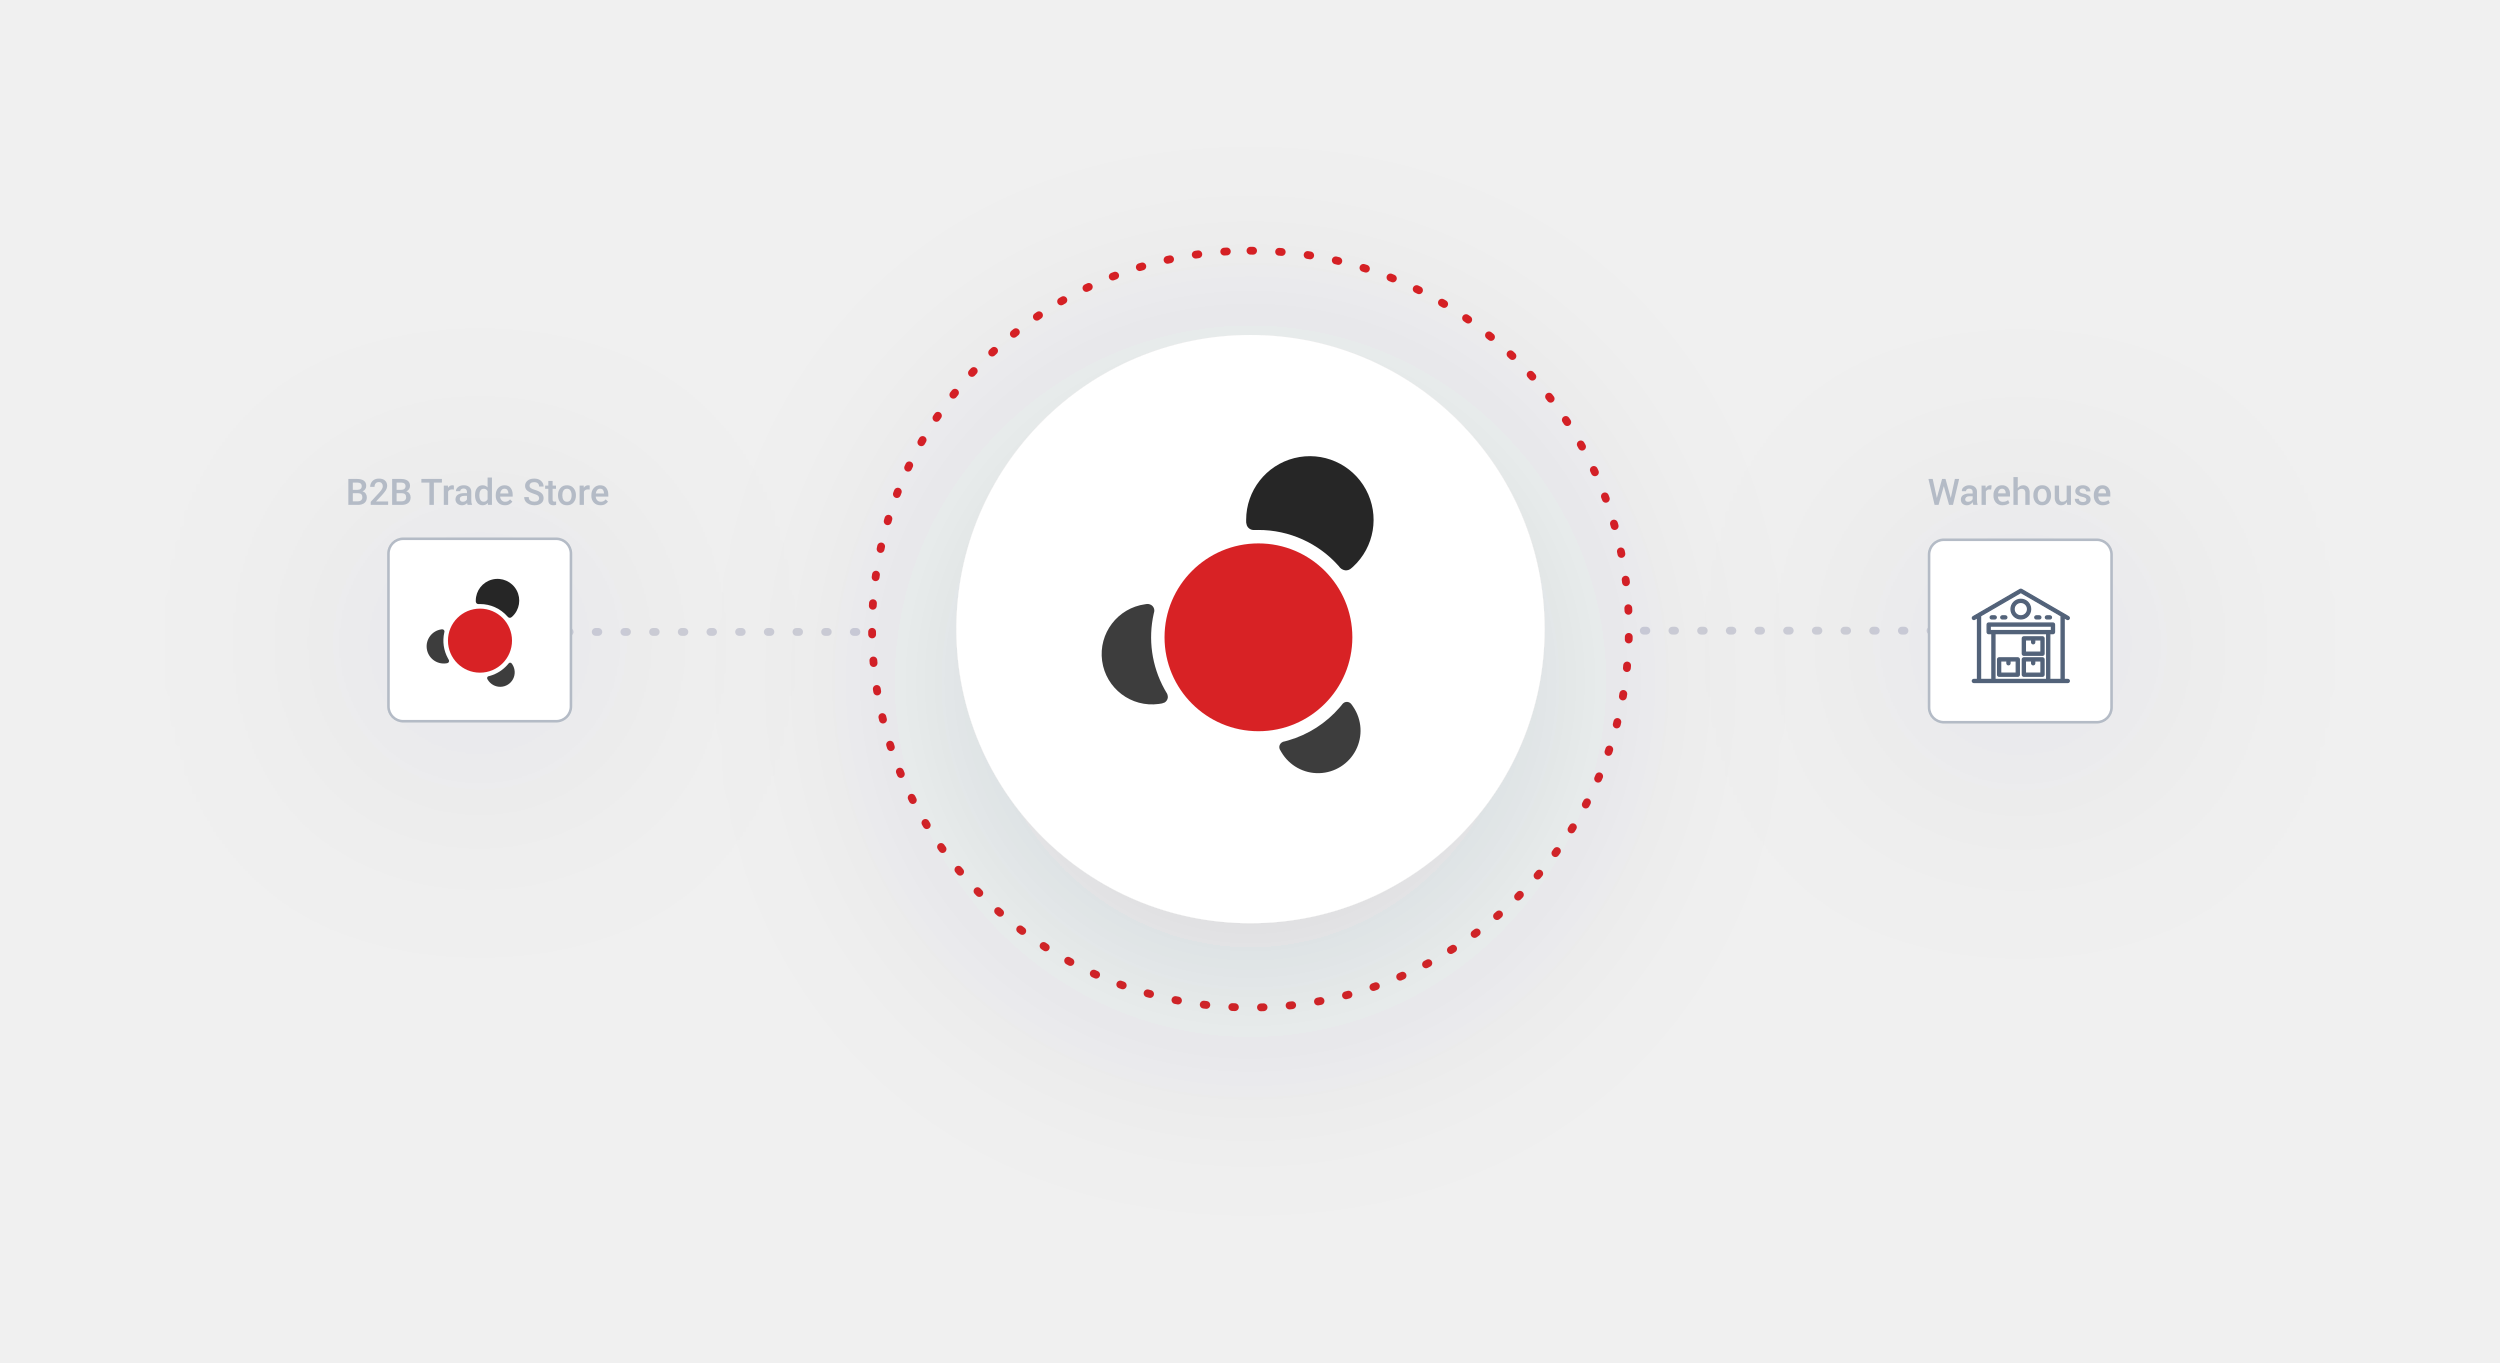
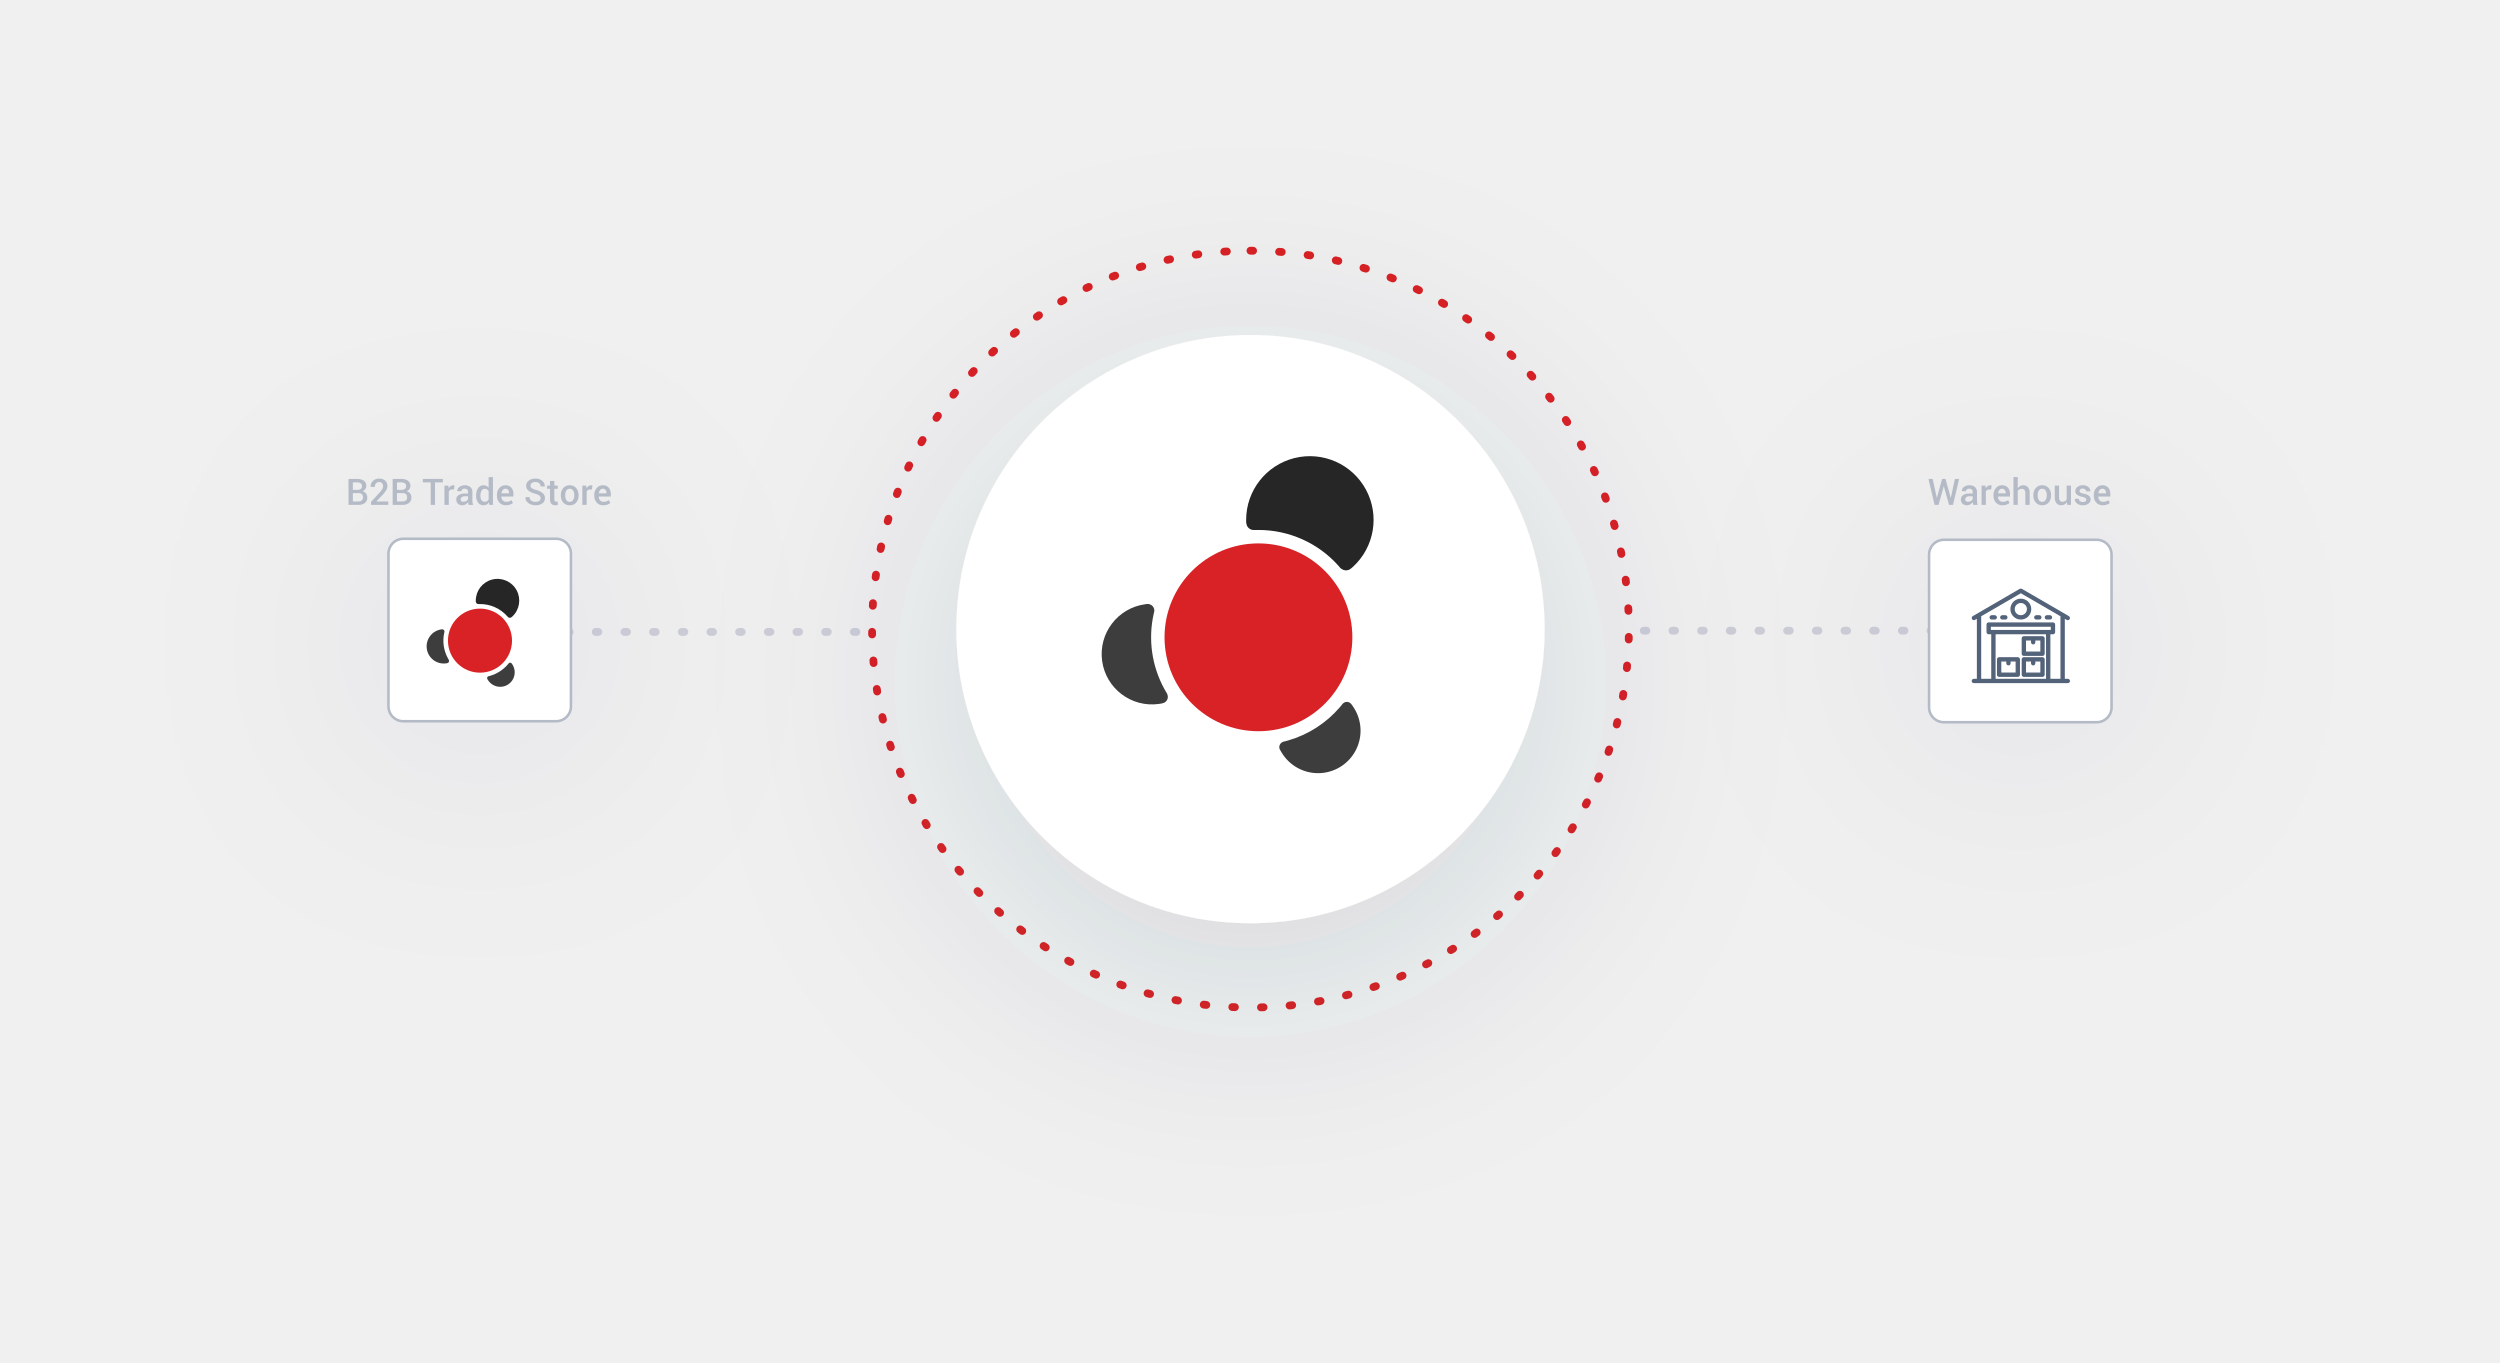
<svg xmlns="http://www.w3.org/2000/svg" width="958.928" height="522.615" viewBox="0 0 958.928 522.615">
  <defs>
    <filter id="Path_4453" x="218.336" y="0" width="522.615" height="522.615" filterUnits="userSpaceOnUse">
      <feOffset dy="20" input="SourceAlpha" />
      <feGaussianBlur stdDeviation="49.5" result="blur" />
      <feFlood flood-color="#3c485a" flood-opacity="0.149" />
      <feComposite operator="in" in2="blur" />
      <feComposite in="SourceGraphic" />
    </filter>
    <filter id="Path_4454" x="0" y="62.648" width="368" height="368" filterUnits="userSpaceOnUse">
      <feOffset dy="5" input="SourceAlpha" />
      <feGaussianBlur stdDeviation="49.5" result="blur-2" />
      <feFlood flood-color="#3c485a" flood-opacity="0.102" />
      <feComposite operator="in" in2="blur-2" />
      <feComposite in="SourceGraphic" />
    </filter>
    <filter id="Path_4455" x="590.928" y="63.029" width="368" height="368" filterUnits="userSpaceOnUse">
      <feOffset dy="5" input="SourceAlpha" />
      <feGaussianBlur stdDeviation="49.5" result="blur-3" />
      <feFlood flood-color="#3c485a" flood-opacity="0.102" />
      <feComposite operator="in" in2="blur-3" />
      <feComposite in="SourceGraphic" />
    </filter>
  </defs>
  <g id="Group_3575" data-name="Group 3575" transform="translate(-242.328 -1366.336)">
    <path id="Path_4456" data-name="Path 4456" d="M0,0H128" transform="translate(448.828 1608.725)" fill="none" stroke="#cccdd7" stroke-linecap="round" stroke-width="3" stroke-dasharray="1 10" />
    <path id="Path_4457" data-name="Path 4457" d="M0,0H128" transform="translate(994.823 1608.244) rotate(180)" fill="none" stroke="#cccdd7" stroke-linecap="round" stroke-width="3" stroke-dasharray="1 10" />
    <path id="Path_4452" data-name="Path 4452" d="M145.144,0A145.144,145.144,0,1,1,0,145.144,145.144,145.144,0,0,1,145.144,0Z" transform="translate(576.828 1462.5)" fill="none" stroke="#d82125" stroke-linecap="round" stroke-width="3" stroke-dasharray="1 10" />
    <g transform="matrix(1, 0, 0, 1, 242.33, 1366.34)" filter="url(#Path_4453)">
      <path id="Path_4453-2" data-name="Path 4453" d="M112.808,0A112.808,112.808,0,1,1,0,112.808,112.808,112.808,0,0,1,112.808,0Z" transform="translate(366.84 128.5)" fill="#fff" />
    </g>
    <g id="Group_3109" data-name="Group 3109" transform="translate(664.992 1541.316)">
      <path id="Path_1150" data-name="Path 1150" d="M580.378,215.772c-.02.078-.038.157-.055.236a41.281,41.281,0,0,0,4.109,29.056c.209.375.431.74.641,1.113a3.156,3.156,0,0,1,.635,2.166,2.678,2.678,0,0,1-1.189,1.8,5.537,5.537,0,0,1-1.038.368c-.406.073-.815.147-1.229.2a19.3,19.3,0,0,1-5.236-38.244c.052-.006.1-.01.154-.021a2.858,2.858,0,0,1,2.16.306,2.506,2.506,0,0,1,1.046,3.014" transform="translate(-560.432 -155.676)" fill="#3d3d3d" />
      <ellipse id="Ellipse_123" data-name="Ellipse 123" cx="36.023" cy="36.023" rx="36.023" ry="36.023" transform="translate(24.016 33.45)" fill="#d82225" />
      <path id="Path_1151" data-name="Path 1151" d="M606.015,197c.8-.045.965-.026,1.774-.026a41.072,41.072,0,0,1,30.821,13.875,3.538,3.538,0,0,0,2.415,1.605,2.969,2.969,0,0,0,2.439-.845l.587-.5a24.442,24.442,0,1,0-40.978-18,4.842,4.842,0,0,0,.245,2.05,2.84,2.84,0,0,0,2.7,1.835" transform="translate(-547.751 -168.675)" fill="#262626" />
      <path id="Path_1152" data-name="Path 1152" d="M640.66,242.385q.315.42.6.863A16.3,16.3,0,1,1,613.68,260.6c-.131-.214-.25-.436-.379-.653a2.176,2.176,0,0,1-.291-2.076,2.328,2.328,0,0,1,1.928-1.412,12.615,12.615,0,0,0,1.34-.362,41.185,41.185,0,0,0,19.807-12.728c.258-.3.5-.614.76-.911a2.69,2.69,0,0,1,1.212-1.026,2.115,2.115,0,0,1,1.863.206A2.526,2.526,0,0,1,640.66,242.385Z" transform="translate(-544.832 -147.062)" fill="#3d3d3d" />
    </g>
    <g transform="matrix(1, 0, 0, 1, 242.33, 1366.34)" filter="url(#Path_4454)">
      <path id="Path_4454-2" data-name="Path 4454" d="M5.669,0H64.331A5.669,5.669,0,0,1,70,5.669V64.331A5.669,5.669,0,0,1,64.331,70H5.669A5.669,5.669,0,0,1,0,64.331V5.669A5.669,5.669,0,0,1,5.669,0Z" transform="translate(149 206.65)" fill="#fff" stroke="#b4bbc6" stroke-width="1" />
    </g>
    <g transform="matrix(1, 0, 0, 1, 242.33, 1366.34)" filter="url(#Path_4455)">
      <path id="Path_4455-2" data-name="Path 4455" d="M5.669,0H64.331A5.669,5.669,0,0,1,70,5.669V64.331A5.669,5.669,0,0,1,64.331,70H5.669A5.669,5.669,0,0,1,0,64.331V5.669A5.669,5.669,0,0,1,5.669,0Z" transform="translate(739.93 207.03)" fill="#fff" stroke="#b4bbc6" stroke-width="1" />
    </g>
-     <text id="B2B_Trade_Store" data-name="B2B Trade Store" transform="translate(426 1560)" fill="#b4bbc6" font-size="14" font-family="Roboto-Medium, Roboto" font-weight="500">
-       <tspan x="-51.075" y="0">B2B Trade Store</tspan>
-     </text>
+     <path id="Path_4791" data-name="Path 4791" d="M-49.988,0V-9.953h3.309a4.3,4.3,0,0,1,2.584.68,2.357,2.357,0,0,1,.93,2.034,2,2,0,0,1-.39,1.21,2.3,2.3,0,0,1-1.08.793,2.219,2.219,0,0,1,1.367.854,2.519,2.519,0,0,1,.479,1.524,2.558,2.558,0,0,1-.916,2.129A3.963,3.963,0,0,1-46.235,0Zm1.661-4.525v3.2h2.092a2,2,0,0,0,1.326-.393,1.407,1.407,0,0,0,.465-1.138,1.788,1.788,0,0,0-.39-1.23,1.549,1.549,0,0,0-1.217-.437Zm0-1.237h1.832a1.873,1.873,0,0,0,1.22-.366,1.261,1.261,0,0,0,.448-1.036,1.291,1.291,0,0,0-.472-1.1,2.254,2.254,0,0,0-1.381-.359h-1.647ZM-34.75,0h-6.61V-1.142l3.24-3.534A7.866,7.866,0,0,0-37.027-6.1a2.286,2.286,0,0,0,.3-1.09,1.655,1.655,0,0,0-.39-1.121,1.32,1.32,0,0,0-1.053-.451,1.622,1.622,0,0,0-1.3.492,2.007,2.007,0,0,0-.424,1.354H-41.5l-.014-.041a2.925,2.925,0,0,1,.868-2.232,3.337,3.337,0,0,1,2.475-.906A3.158,3.158,0,0,1-35.9-9.3a2.728,2.728,0,0,1,.834,2.071A3.06,3.06,0,0,1-35.547-5.6a13.766,13.766,0,0,1-1.494,1.894l-2.215,2.338.021.041h4.484Zm1.688,0V-9.953h3.309a4.3,4.3,0,0,1,2.584.68,2.357,2.357,0,0,1,.93,2.034,2,2,0,0,1-.39,1.21,2.3,2.3,0,0,1-1.08.793,2.219,2.219,0,0,1,1.367.854,2.519,2.519,0,0,1,.479,1.524A2.558,2.558,0,0,1-26.78-.728,3.963,3.963,0,0,1-29.309,0ZM-31.4-4.525v3.2h2.092a2,2,0,0,0,1.326-.393,1.407,1.407,0,0,0,.465-1.138,1.788,1.788,0,0,0-.39-1.23,1.549,1.549,0,0,0-1.217-.437Zm0-1.237h1.832a1.873,1.873,0,0,0,1.22-.366A1.261,1.261,0,0,0-27.9-7.164a1.291,1.291,0,0,0-.472-1.1,2.254,2.254,0,0,0-1.381-.359H-31.4Zm17.6-2.857h-3.008V0h-1.661V-8.62h-3.008V-9.953h7.677ZM-9.512-5.9l-.711-.027a1.49,1.49,0,0,0-.81.205,1.351,1.351,0,0,0-.5.581V0H-13.2V-7.4h1.518l.109,1.073a2.372,2.372,0,0,1,.721-.889,1.679,1.679,0,0,1,1.015-.321,1.548,1.548,0,0,1,.28.024,2.047,2.047,0,0,1,.239.058ZM-3.9,0q-.089-.28-.147-.547a3.909,3.909,0,0,1-.079-.533,2.935,2.935,0,0,1-.9.872A2.287,2.287,0,0,1-6.272.144,2.459,2.459,0,0,1-8.046-.451a2.16,2.16,0,0,1-.619-1.634,1.93,1.93,0,0,1,.848-1.671,4.093,4.093,0,0,1,2.386-.6h1.292V-5a1.2,1.2,0,0,0-.342-.909,1.356,1.356,0,0,0-.978-.328,1.384,1.384,0,0,0-.9.273.868.868,0,0,0-.335.7H-8.3L-8.3-5.3A1.832,1.832,0,0,1-7.52-6.856a3.317,3.317,0,0,1,2.164-.677,3.164,3.164,0,0,1,2.085.656A2.31,2.31,0,0,1-2.478-4.99V-1.7a6.064,6.064,0,0,0,.062.878,4.664,4.664,0,0,0,.2.824ZM-5.937-1.189A2.088,2.088,0,0,0-4.806-1.5a1.583,1.583,0,0,0,.667-.718V-3.315H-5.458a1.666,1.666,0,0,0-1.135.359A1.09,1.09,0,0,0-7-2.112a.861.861,0,0,0,.277.673A1.14,1.14,0,0,0-5.937-1.189ZM-1.042-3.6A4.878,4.878,0,0,1-.284-6.45,2.454,2.454,0,0,1,1.849-7.533a2.333,2.333,0,0,1,1.077.243A2.437,2.437,0,0,1,3.75-6.6v-4.067H5.411V0H4.016L3.852-.916A2.445,2.445,0,0,1,3-.126a2.4,2.4,0,0,1-1.162.27A2.517,2.517,0,0,1-.284-.848a4.17,4.17,0,0,1-.759-2.6Zm1.661.144a2.979,2.979,0,0,0,.393,1.634,1.376,1.376,0,0,0,1.248.608,1.668,1.668,0,0,0,.892-.226,1.717,1.717,0,0,0,.6-.643V-5.3a1.749,1.749,0,0,0-.6-.639,1.626,1.626,0,0,0-.875-.229,1.339,1.339,0,0,0-1.251.714A3.769,3.769,0,0,0,.619-3.6Zm9.748,3.6A3.216,3.216,0,0,1,7.861-.885a3.782,3.782,0,0,1-.933-2.642V-3.8a3.927,3.927,0,0,1,.926-2.676,2.93,2.93,0,0,1,2.321-1.056,2.891,2.891,0,0,1,2.293.906,3.549,3.549,0,0,1,.8,2.43v.978H8.651l-.014.034a2.329,2.329,0,0,0,.516,1.442,1.632,1.632,0,0,0,1.316.561,3.557,3.557,0,0,0,1.148-.164,3.763,3.763,0,0,0,.923-.472l.533,1.087a3.441,3.441,0,0,1-1.107.622A4.64,4.64,0,0,1,10.367.144ZM10.175-6.2a1.246,1.246,0,0,0-1.012.489,2.407,2.407,0,0,0-.492,1.241l.014.034h2.933v-.171a1.77,1.77,0,0,0-.359-1.148A1.31,1.31,0,0,0,10.175-6.2ZM23.7-2.557a1.282,1.282,0,0,0-.461-1.019,4.334,4.334,0,0,0-1.63-.711,6.9,6.9,0,0,1-2.567-1.159,2.307,2.307,0,0,1-.9-1.89,2.414,2.414,0,0,1,.995-1.982A4.039,4.039,0,0,1,21.7-10.1a3.826,3.826,0,0,1,2.635.882A2.632,2.632,0,0,1,25.3-7.1l-.014.041H23.69A1.6,1.6,0,0,0,23.17-8.3a2.121,2.121,0,0,0-1.483-.475,2.169,2.169,0,0,0-1.4.4A1.26,1.26,0,0,0,19.8-7.349a1.121,1.121,0,0,0,.53.943,5.867,5.867,0,0,0,1.753.711A5.839,5.839,0,0,1,24.524-4.5a2.5,2.5,0,0,1,.834,1.935,2.335,2.335,0,0,1-.995,1.979,4.3,4.3,0,0,1-2.615.735A4.645,4.645,0,0,1,19.014-.68a2.532,2.532,0,0,1-1.142-2.259l.014-.041h1.6a1.555,1.555,0,0,0,.629,1.357,2.754,2.754,0,0,0,1.634.448,2.406,2.406,0,0,0,1.436-.373A1.182,1.182,0,0,0,23.7-2.557ZM28.96-9.194v1.8h1.326v1.23H28.96v4.088a.891.891,0,0,0,.2.653.718.718,0,0,0,.526.195,1.469,1.469,0,0,0,.267-.024,1.621,1.621,0,0,0,.246-.065L30.375-.1a1.9,1.9,0,0,1-.506.181,2.812,2.812,0,0,1-.608.065,1.9,1.9,0,0,1-1.436-.537,2.35,2.35,0,0,1-.52-1.685V-6.166H26.178V-7.4h1.128v-1.8Zm2.5,5.428a4.029,4.029,0,0,1,.9-2.707,3.111,3.111,0,0,1,2.481-1.06,3.1,3.1,0,0,1,2.5,1.06,3.994,3.994,0,0,1,.909,2.707v.144A4.014,4.014,0,0,1,37.334-.9,3.1,3.1,0,0,1,34.853.144a3.124,3.124,0,0,1-2.5-1.053,4.023,4.023,0,0,1-.9-2.714Zm1.661.144a3.3,3.3,0,0,0,.424,1.764,1.429,1.429,0,0,0,1.313.677,1.436,1.436,0,0,0,1.3-.677,3.221,3.221,0,0,0,.438-1.764v-.144a3.18,3.18,0,0,0-.437-1.743,1.441,1.441,0,0,0-1.312-.69,1.429,1.429,0,0,0-1.3.69,3.282,3.282,0,0,0-.424,1.743ZM43.377-5.9l-.711-.027a1.49,1.49,0,0,0-.81.205,1.351,1.351,0,0,0-.5.581V0H39.693V-7.4H41.21l.109,1.073a2.372,2.372,0,0,1,.721-.889,1.679,1.679,0,0,1,1.015-.321,1.548,1.548,0,0,1,.28.024,2.047,2.047,0,0,1,.239.058ZM47.711.144A3.216,3.216,0,0,1,45.206-.885a3.782,3.782,0,0,1-.933-2.642V-3.8A3.927,3.927,0,0,1,45.2-6.477,2.93,2.93,0,0,1,47.52-7.533a2.891,2.891,0,0,1,2.293.906,3.549,3.549,0,0,1,.8,2.43v.978H46l-.014.034A2.329,2.329,0,0,0,46.5-1.743a1.632,1.632,0,0,0,1.316.561,3.557,3.557,0,0,0,1.148-.164,3.763,3.763,0,0,0,.923-.472l.533,1.087a3.441,3.441,0,0,1-1.107.622A4.64,4.64,0,0,1,47.711.144ZM47.52-6.2a1.246,1.246,0,0,0-1.012.489,2.407,2.407,0,0,0-.492,1.241l.014.034h2.933v-.171A1.77,1.77,0,0,0,48.6-5.756,1.31,1.31,0,0,0,47.52-6.2Z" transform="translate(426 1560)" fill="#b4bbc6" />
    <g id="Group_3613" data-name="Group 3613" transform="translate(916.115 800.797)">
      <g id="Group_2978" data-name="Group 2978" transform="translate(97.586 795.423)">
        <path id="Path_3624" data-name="Path 3624" d="M128.49,802.513a3.756,3.756,0,1,0,3.756,3.756A3.76,3.76,0,0,0,128.49,802.513Zm0,6.35a2.594,2.594,0,1,1,2.594-2.594A2.6,2.6,0,0,1,128.49,808.863Z" transform="translate(-124.734 -802.513)" fill="#526279" stroke="#526279" stroke-width="0.5" />
      </g>
      <g id="Group_2979" data-name="Group 2979" transform="translate(106.701 801.773)">
        <path id="Path_3625" data-name="Path 3625" d="M152.268,820.481h-1.162a.581.581,0,0,0,0,1.162h1.162a.581.581,0,1,0,0-1.162Z" transform="translate(-150.525 -820.481)" fill="#526279" stroke="#526279" stroke-width="0.5" />
      </g>
      <g id="Group_2980" data-name="Group 2980" transform="translate(110.768 801.773)">
        <path id="Path_3626" data-name="Path 3626" d="M163.777,820.481h-1.162a.581.581,0,0,0,0,1.162h1.162a.581.581,0,1,0,0-1.162Z" transform="translate(-162.034 -820.481)" fill="#526279" stroke="#526279" stroke-width="0.5" />
      </g>
      <g id="Group_2981" data-name="Group 2981" transform="translate(89.591 801.773)">
        <path id="Path_3627" data-name="Path 3627" d="M103.854,820.481h-1.162a.581.581,0,1,0,0,1.162h1.162a.581.581,0,1,0,0-1.162Z" transform="translate(-102.111 -820.481)" fill="#526279" stroke="#526279" stroke-width="0.5" />
      </g>
      <g id="Group_2982" data-name="Group 2982" transform="translate(93.658 801.773)">
        <path id="Path_3628" data-name="Path 3628" d="M115.363,820.481H114.2a.581.581,0,1,0,0,1.162h1.162a.581.581,0,1,0,0-1.162Z" transform="translate(-113.62 -820.481)" fill="#526279" stroke="#526279" stroke-width="0.5" />
      </g>
      <g id="Group_2983" data-name="Group 2983" transform="translate(92.442 817.87)">
        <path id="Path_3629" data-name="Path 3629" d="M117.916,866.03H110.76a.581.581,0,0,0-.581.581V872.5a.581.581,0,0,0,.581.581h7.156a.581.581,0,0,0,.581-.581v-5.893A.581.581,0,0,0,117.916,866.03Zm-.581,5.893h-5.994v-4.731h2.416v.914a.581.581,0,0,0,1.162,0v-.914h2.416Z" transform="translate(-110.179 -866.03)" fill="#526279" stroke="#526279" stroke-width="0.5" />
      </g>
      <g id="Group_2984" data-name="Group 2984" transform="translate(101.923 817.87)">
        <path id="Path_3630" data-name="Path 3630" d="M144.742,866.03h-7.156a.581.581,0,0,0-.581.581V872.5a.581.581,0,0,0,.581.581h7.156a.581.581,0,0,0,.581-.581v-5.893A.581.581,0,0,0,144.742,866.03Zm-.581,5.893h-5.993v-4.731h2.416v.914a.581.581,0,0,0,1.162,0v-.914h2.416Z" transform="translate(-137.005 -866.03)" fill="#526279" stroke="#526279" stroke-width="0.5" />
      </g>
      <g id="Group_2985" data-name="Group 2985" transform="translate(101.923 809.817)">
        <path id="Path_3631" data-name="Path 3631" d="M144.742,843.244h-7.156a.581.581,0,0,0-.581.581v5.893a.581.581,0,0,0,.581.581h7.156a.581.581,0,0,0,.581-.581v-5.893A.581.581,0,0,0,144.742,843.244Zm-.581,5.893h-5.993v-4.731h2.416v.914a.581.581,0,0,0,1.162,0v-.914h2.416Z" transform="translate(-137.005 -843.244)" fill="#526279" stroke="#526279" stroke-width="0.5" />
      </g>
      <g id="Group_2986" data-name="Group 2986" transform="translate(82.748 791.548)">
        <path id="Path_3632" data-name="Path 3632" d="M119.357,826.16h-1.4V802.449l1.106.642a.581.581,0,1,0,.583-1.005l-18.013-10.46a.582.582,0,0,0-.583,0l-18.013,10.46a.581.581,0,0,0,.583,1.005l1.111-.645V826.16h-1.4a.581.581,0,1,0,0,1.162h36.025a.581.581,0,1,0,0-1.162Zm-27.94,0V808.583h19.851V826.16Zm-1.825-18.739v-1.743h23.5v1.743Zm22.838,18.739V808.583h1.244a.581.581,0,0,0,.581-.581V805.1a.581.581,0,0,0-.581-.581H89.01a.581.581,0,0,0-.581.581V808a.581.581,0,0,0,.581.581h1.244V826.16H85.894V801.771l15.448-8.971,15.452,8.973V826.16Z" transform="translate(-82.748 -791.548)" fill="#526279" stroke="#526279" stroke-width="0.5" />
      </g>
    </g>
    <path id="Path_4690" data-name="Path 4690" d="M-31.75-2.652v.014l.007-.034,1.989-7.28h1.326l2.01,7.3.007.048.007-.068,1.572-7.28H-23.2L-25.563,0h-1.511l-1.989-7.144H-29.1L-31.1,0h-1.518l-2.358-9.953h1.634ZM-17.777,0q-.089-.28-.147-.547A3.909,3.909,0,0,1-18-1.08a2.935,2.935,0,0,1-.9.872,2.287,2.287,0,0,1-1.248.352,2.459,2.459,0,0,1-1.774-.595,2.16,2.16,0,0,1-.619-1.634,1.93,1.93,0,0,1,.848-1.671,4.093,4.093,0,0,1,2.386-.6h1.292V-5a1.2,1.2,0,0,0-.342-.909,1.356,1.356,0,0,0-.978-.328,1.384,1.384,0,0,0-.9.273.868.868,0,0,0-.335.7h-1.6l-.007-.041A1.832,1.832,0,0,1-21.4-6.856a3.317,3.317,0,0,1,2.164-.677,3.164,3.164,0,0,1,2.085.656,2.31,2.31,0,0,1,.793,1.887V-1.7a6.064,6.064,0,0,0,.062.878A4.664,4.664,0,0,0-16.1,0Zm-2.037-1.189A2.088,2.088,0,0,0-18.683-1.5a1.583,1.583,0,0,0,.667-.718V-3.315h-1.319a1.666,1.666,0,0,0-1.135.359,1.09,1.09,0,0,0-.41.844.861.861,0,0,0,.277.673A1.14,1.14,0,0,0-19.814-1.189Zm8.887-4.71-.711-.027a1.49,1.49,0,0,0-.81.205,1.351,1.351,0,0,0-.5.581V0h-1.661V-7.4h1.518l.109,1.073a2.372,2.372,0,0,1,.721-.889,1.679,1.679,0,0,1,1.015-.321,1.548,1.548,0,0,1,.28.024,2.047,2.047,0,0,1,.239.058ZM-6.593.144A3.216,3.216,0,0,1-9.1-.885a3.782,3.782,0,0,1-.933-2.642V-3.8a3.927,3.927,0,0,1,.926-2.676A2.93,2.93,0,0,1-6.785-7.533a2.891,2.891,0,0,1,2.293.906,3.549,3.549,0,0,1,.8,2.43v.978H-8.309l-.014.034a2.329,2.329,0,0,0,.516,1.442,1.632,1.632,0,0,0,1.316.561,3.557,3.557,0,0,0,1.148-.164,3.763,3.763,0,0,0,.923-.472l.533,1.087a3.441,3.441,0,0,1-1.107.622A4.64,4.64,0,0,1-6.593.144ZM-6.785-6.2A1.246,1.246,0,0,0-7.8-5.711a2.407,2.407,0,0,0-.492,1.241l.014.034h2.933v-.171A1.77,1.77,0,0,0-5.7-5.756,1.31,1.31,0,0,0-6.785-6.2Zm6.07-.239a2.637,2.637,0,0,1,.9-.807,2.42,2.42,0,0,1,1.172-.287,2.329,2.329,0,0,1,1.835.742A3.366,3.366,0,0,1,3.852-4.5V0H2.191V-4.519a1.873,1.873,0,0,0-.349-1.265A1.332,1.332,0,0,0,.8-6.173a1.855,1.855,0,0,0-.872.2,1.792,1.792,0,0,0-.639.557V0H-2.375V-10.664H-.714ZM5.267-3.767a4.029,4.029,0,0,1,.9-2.707,3.111,3.111,0,0,1,2.481-1.06,3.1,3.1,0,0,1,2.5,1.06,3.994,3.994,0,0,1,.909,2.707v.144A4.014,4.014,0,0,1,11.146-.9,3.1,3.1,0,0,1,8.665.144a3.124,3.124,0,0,1-2.5-1.053,4.023,4.023,0,0,1-.9-2.714Zm1.661.144a3.3,3.3,0,0,0,.424,1.764,1.429,1.429,0,0,0,1.313.677,1.436,1.436,0,0,0,1.3-.677A3.221,3.221,0,0,0,10.4-3.623v-.144A3.18,3.18,0,0,0,9.963-5.51,1.441,1.441,0,0,0,8.651-6.2a1.429,1.429,0,0,0-1.3.69,3.282,3.282,0,0,0-.424,1.743ZM18.112-1.08a2.531,2.531,0,0,1-.882.906A2.357,2.357,0,0,1,16,.144,2.351,2.351,0,0,1,14.14-.615a3.5,3.5,0,0,1-.67-2.358V-7.4h1.654V-2.96a2.217,2.217,0,0,0,.314,1.36,1.148,1.148,0,0,0,.95.39A2.136,2.136,0,0,0,17.4-1.425a1.564,1.564,0,0,0,.639-.625V-7.4H19.7V0H18.249Zm7.479-.93a.772.772,0,0,0-.328-.636,3.273,3.273,0,0,0-1.224-.444,5.079,5.079,0,0,1-2.006-.8,1.669,1.669,0,0,1-.68-1.4,2,2,0,0,1,.786-1.586,3.126,3.126,0,0,1,2.071-.656,3.244,3.244,0,0,1,2.15.667,1.974,1.974,0,0,1,.762,1.651l-.014.041H25.515a1.042,1.042,0,0,0-.349-.786,1.34,1.34,0,0,0-.957-.328,1.369,1.369,0,0,0-.916.27.838.838,0,0,0-.314.66.74.74,0,0,0,.3.619,3.193,3.193,0,0,0,1.207.407,5.083,5.083,0,0,1,2.068.81A1.708,1.708,0,0,1,27.224-2.1,1.939,1.939,0,0,1,26.4-.479a3.51,3.51,0,0,1-2.17.622,3.313,3.313,0,0,1-2.276-.738,2.085,2.085,0,0,1-.793-1.7l.014-.041h1.545a1.108,1.108,0,0,0,.465.937A1.868,1.868,0,0,0,24.25-1.1a1.7,1.7,0,0,0,.991-.246A.772.772,0,0,0,25.59-2.01Zm6.3,2.153A3.216,3.216,0,0,1,29.381-.885a3.782,3.782,0,0,1-.933-2.642V-3.8a3.927,3.927,0,0,1,.926-2.676,2.93,2.93,0,0,1,2.321-1.056,2.891,2.891,0,0,1,2.293.906,3.549,3.549,0,0,1,.8,2.43v.978H30.17l-.014.034a2.329,2.329,0,0,0,.516,1.442,1.632,1.632,0,0,0,1.316.561,3.557,3.557,0,0,0,1.148-.164,3.763,3.763,0,0,0,.923-.472l.533,1.087a3.441,3.441,0,0,1-1.107.622A4.64,4.64,0,0,1,31.886.144ZM31.695-6.2a1.246,1.246,0,0,0-1.012.489,2.407,2.407,0,0,0-.492,1.241l.014.034h2.933v-.171a1.77,1.77,0,0,0-.359-1.148A1.31,1.31,0,0,0,31.695-6.2Z" transform="translate(1017 1560)" fill="#b4bbc6" />
    <g id="Group_3619" data-name="Group 3619" transform="translate(405.962 1588.376)">
      <path id="Path_1150-2" data-name="Path 1150" d="M567.235,213.525c-.007.027-.013.054-.019.081a14.078,14.078,0,0,0,1.4,9.909c.071.128.147.252.219.38a1.076,1.076,0,0,1,.216.739.913.913,0,0,1-.405.615,1.887,1.887,0,0,1-.354.126c-.138.025-.278.05-.419.069a6.582,6.582,0,0,1-1.786-13.042c.018,0,.035,0,.053-.007a.975.975,0,0,1,.737.1.855.855,0,0,1,.357,1.028" transform="translate(-560.433 -193.031)" fill="#3d3d3d" />
      <ellipse id="Ellipse_123-2" data-name="Ellipse 123" cx="12.285" cy="12.285" rx="12.285" ry="12.285" transform="translate(8.189 11.407)" fill="#d82225" />
      <path id="Path_1151-2" data-name="Path 1151" d="M604.064,178.336c.271-.015.329-.009.6-.009a14.007,14.007,0,0,1,10.511,4.732,1.207,1.207,0,0,0,.824.547,1.013,1.013,0,0,0,.832-.288l.2-.17a8.335,8.335,0,1,0-13.975-6.137,1.651,1.651,0,0,0,.084.7.969.969,0,0,0,.92.626" transform="translate(-584.194 -168.675)" fill="#262626" />
      <path id="Path_1152-2" data-name="Path 1152" d="M622.343,241.678q.107.143.206.294a5.558,5.558,0,1,1-9.407,5.919c-.045-.073-.085-.149-.129-.223a.742.742,0,0,1-.1-.708.794.794,0,0,1,.658-.481,4.31,4.31,0,0,0,.457-.123,14.046,14.046,0,0,0,6.755-4.341c.088-.1.17-.209.259-.311a.918.918,0,0,1,.413-.35.721.721,0,0,1,.635.07A.861.861,0,0,1,622.343,241.678Z" transform="translate(-589.663 -209.17)" fill="#3d3d3d" />
    </g>
  </g>
</svg>
